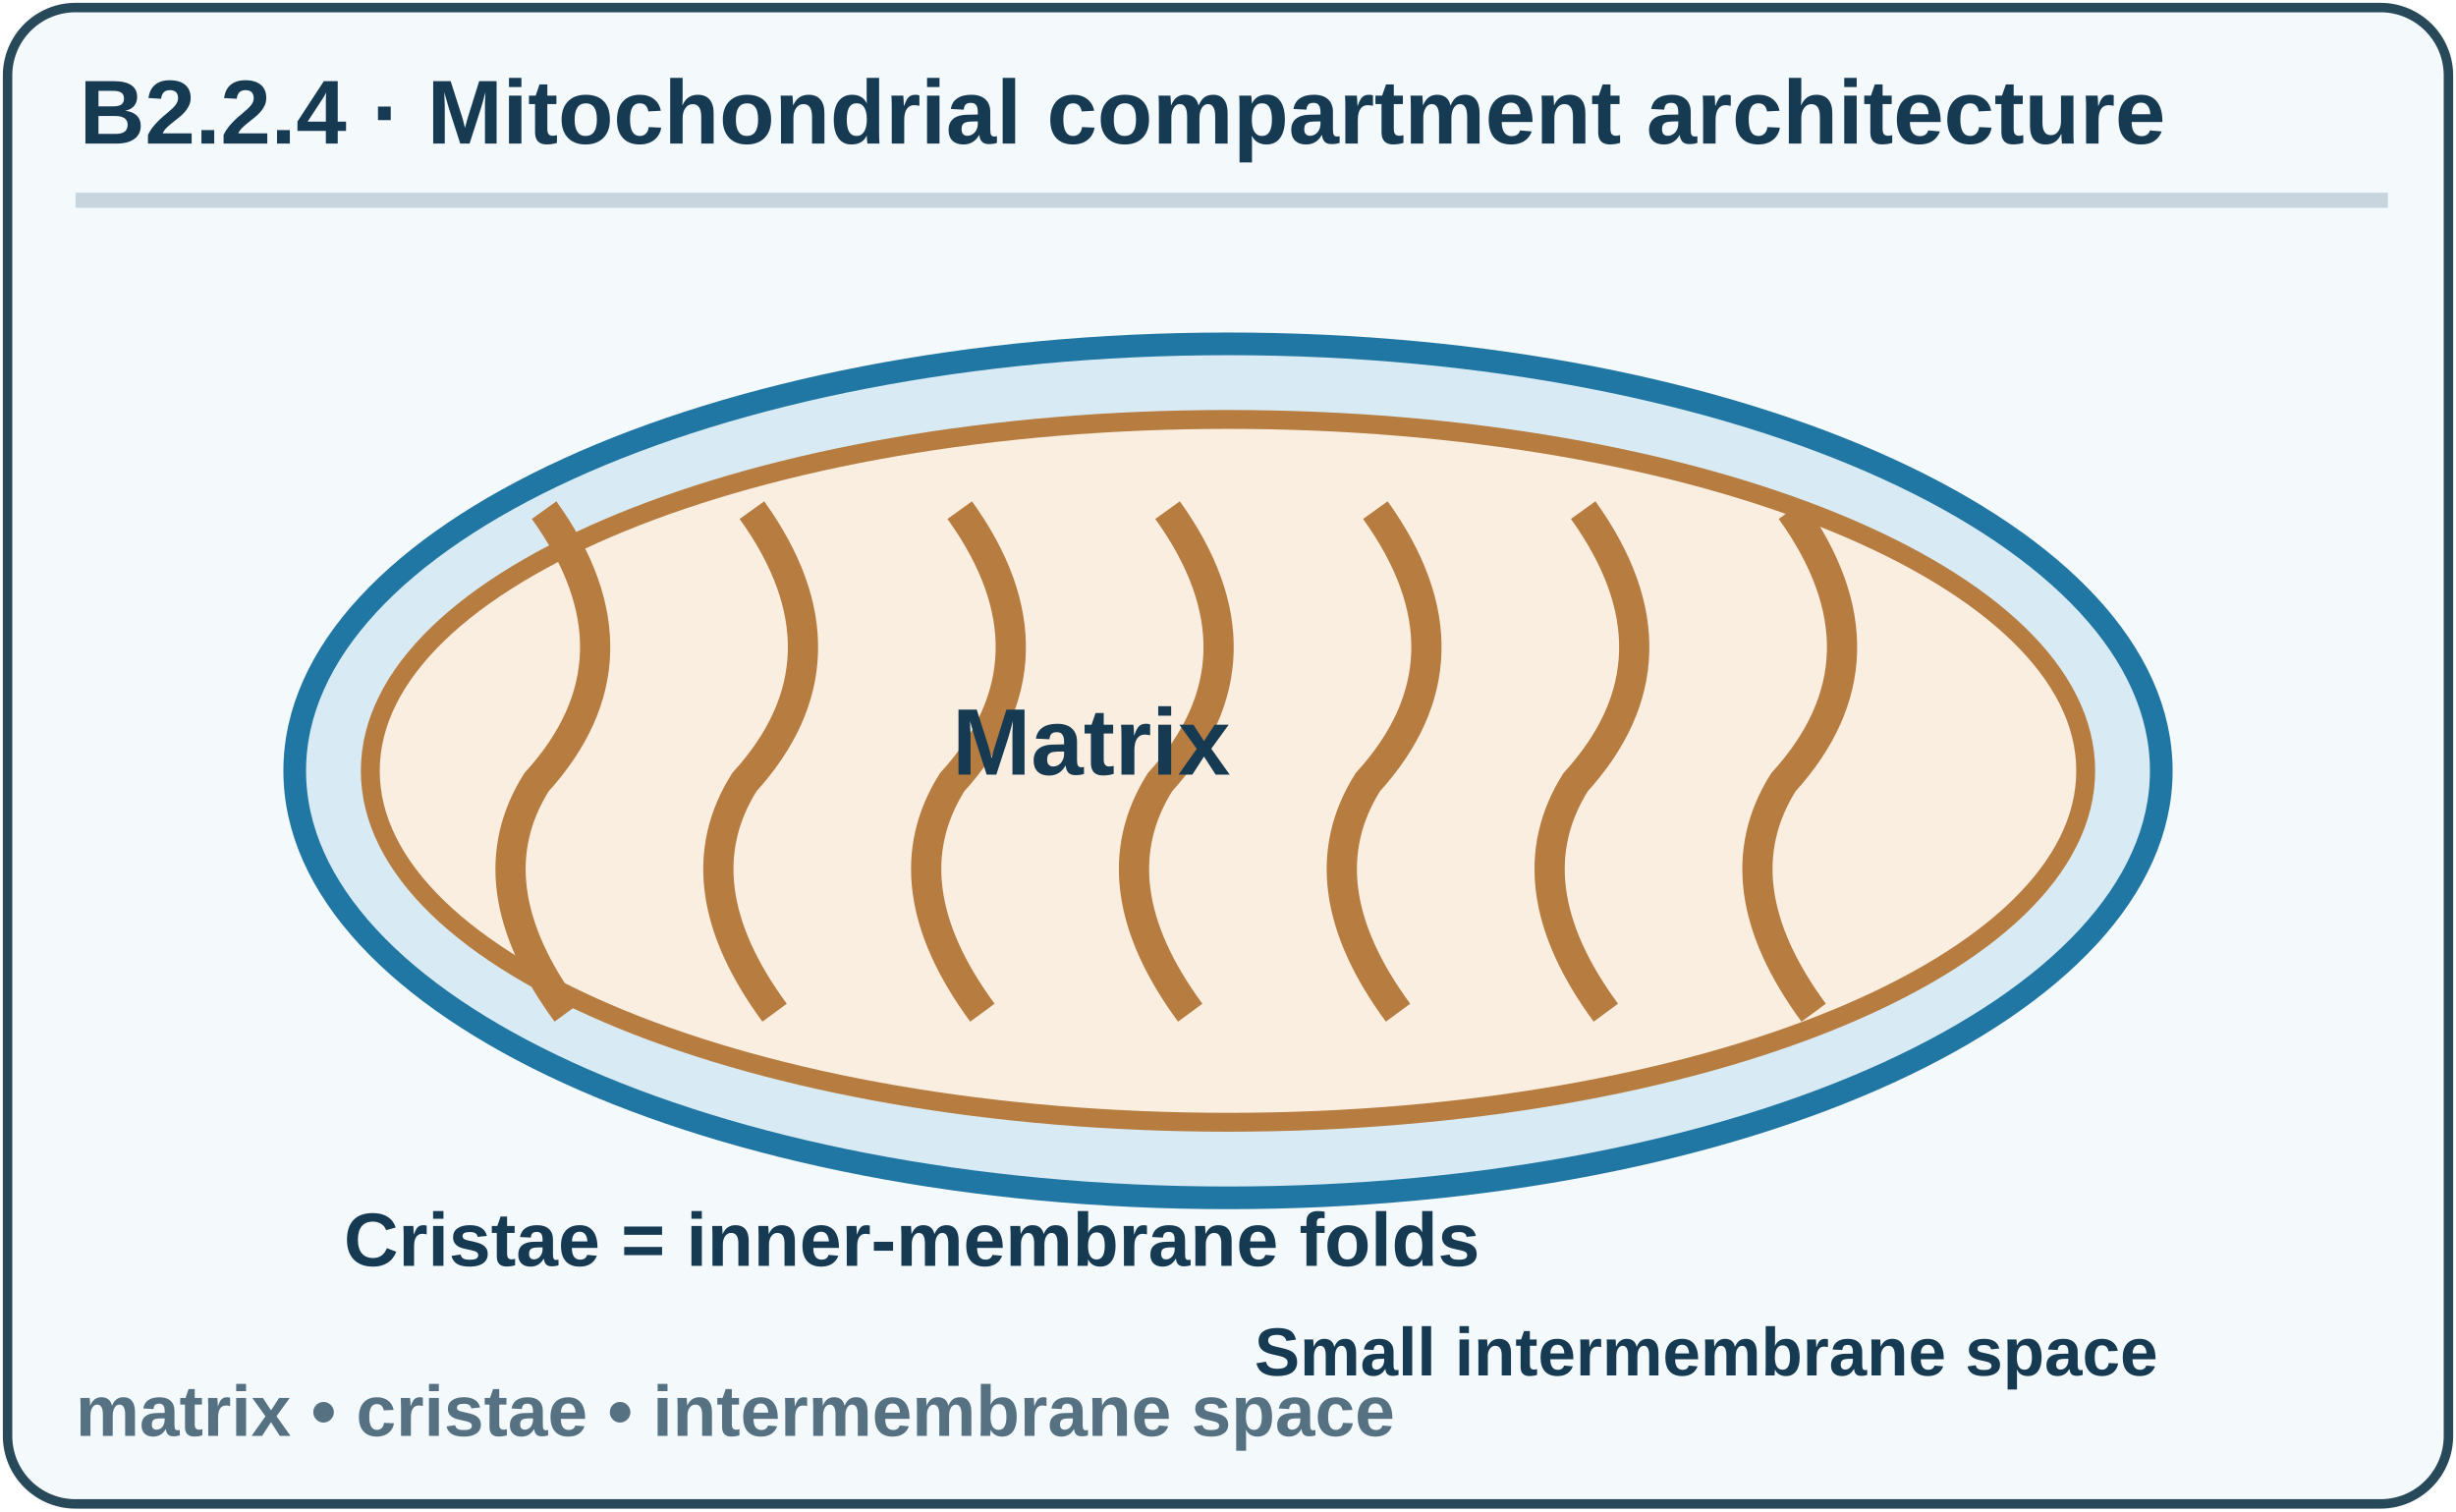
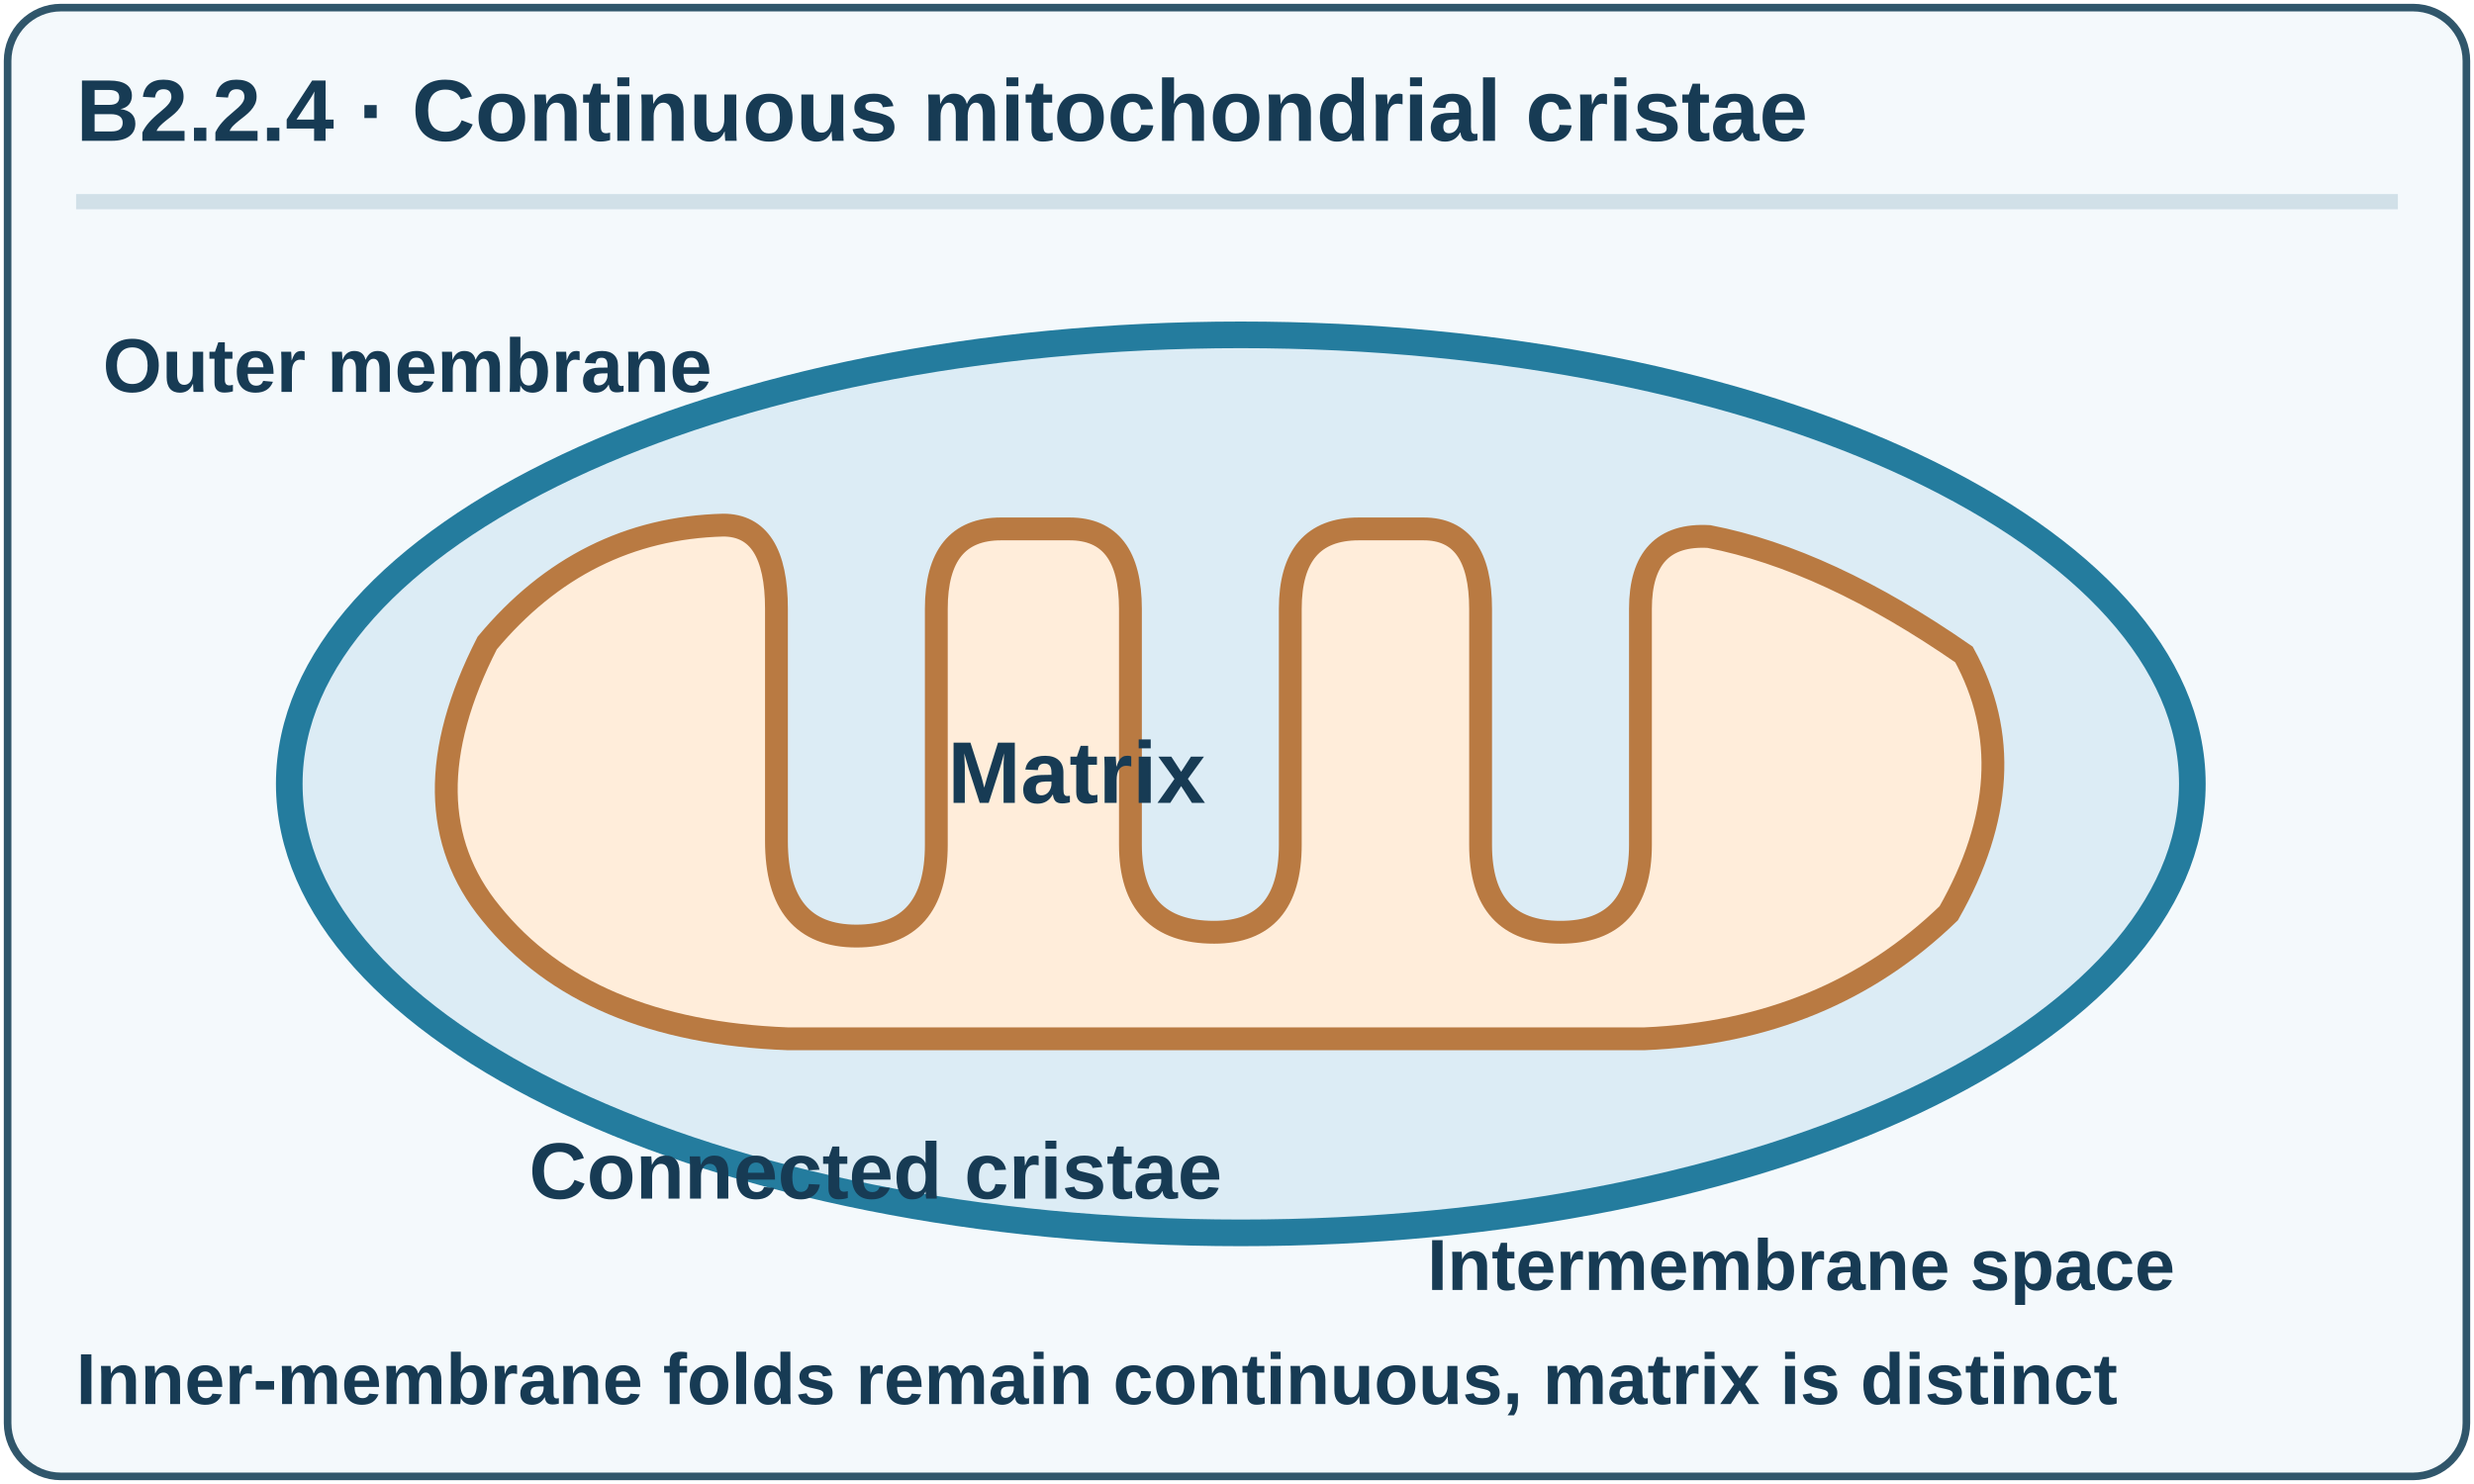
- <svg xmlns="http://www.w3.org/2000/svg" viewBox="0 0 650 400" role="img" aria-labelledby="title desc">
+ <svg xmlns="http://www.w3.org/2000/svg" viewBox="0 0 650 390" role="img" aria-labelledby="title">
  <defs>
-     <marker id="arrow" refX="6" refY="3" markerWidth="7" markerHeight="7" orient="auto">
-       <path d="M0 0 L6 3 L0 6" fill="#2177a4" />
+     <marker id="tip" markerWidth="7" markerHeight="7" refX="6" refY="3" orient="auto">
+       <path d="M0 0 L6 3 L0 6" fill="#268ca4" />
    </marker>
  </defs>
-   <rect x="2" y="2" width="646" height="396" rx="18" fill="#f4f9fc" stroke="#28495a" stroke-width="2.5" />
-   <text x="21" y="38" font-family="Arial,sans-serif" font-size="24" font-weight="600" fill="#173a53">B2.2.4 · Mitochondrial compartment architecture</text>
-   <line x1="20" y1="53" x2="632" y2="53" stroke="#c8d5de" stroke-width="4" />
-   <ellipse cx="325" cy="204" rx="247" ry="113" fill="#d8ebf4" stroke="#2177a4" stroke-width="6" />
-   <ellipse cx="325" cy="204" rx="227" ry="93" fill="#faeee0" stroke="#b77c40" stroke-width="5" />
-   <path d="M144 135 Q172 174 142 207 Q125 234 150 268" stroke="#b77c40" stroke-width="8" fill="none" />
-   <path d="M199 135 Q227 174 197 207 Q180 234 205 268" stroke="#b77c40" stroke-width="8" fill="none" />
-   <path d="M254 135 Q282 174 252 207 Q235 234 260 268" stroke="#b77c40" stroke-width="8" fill="none" />
-   <path d="M309 135 Q337 174 307 207 Q290 234 315 268" stroke="#b77c40" stroke-width="8" fill="none" />
-   <path d="M364 135 Q392 174 362 207 Q345 234 370 268" stroke="#b77c40" stroke-width="8" fill="none" />
-   <path d="M419 135 Q447 174 417 207 Q400 234 425 268" stroke="#b77c40" stroke-width="8" fill="none" />
-   <path d="M474 135 Q502 174 472 207 Q455 234 480 268" stroke="#b77c40" stroke-width="8" fill="none" />
-   <text x="252" y="205" font-family="Arial,sans-serif" font-size="25" font-weight="600" fill="#173a53">Matrix</text>
-   <text x="91" y="335" font-family="Arial,sans-serif" font-size="20" font-weight="600" fill="#173a53">Cristae = inner-membrane folds</text>
-   <text x="332" y="364" font-family="Arial,sans-serif" font-size="18" font-weight="600" fill="#173a53">Small intermembrane space</text>
-   <text x="20" y="380" font-family="Arial,sans-serif" font-size="19" font-weight="600" fill="#567182">matrix • cristae • intermembrane space</text>
+   <rect x="2" y="2" width="646" height="386" rx="14" fill="#f4f9fc" stroke="#30566b" stroke-width="2" />
+   <text x="20" y="37" fill="#173b54" font-family="Arial,sans-serif" font-size="23" font-weight="600">B2.2.4 · Continuous mitochondrial cristae</text>
+   <path d="M20 53 L630 53" fill="none" stroke="#d1e0e8" stroke-width="4" />
+   <ellipse cx="326" cy="206" rx="250" ry="118" fill="#dcecf5" stroke="#247c9e" stroke-width="7" />
+   <path d="M128 169 Q153 139 190 138 Q204 138 204 160 L204 221 Q204 246 225 246 Q246 246 246 222 L246 160 Q246 139 263 139 L281 139 Q297 139 297 160 L297 222 Q297 245 319 245 Q339 245 339 222 L339 160 Q339 139 357 139 L374 139 Q389 139 389 160 L389 222 Q389 245 410 245 Q431 245 431 222 L431 160 Q431 140 449 141 Q480 147 516 172 Q533 203 512 240 Q480 271 432 273 L207 273 Q154 271 129 240 Q106 212 128 169 Z" fill="#ffedda" stroke="#b97a42" stroke-width="6" />
+   <text x="249" y="211" fill="#173b54" font-family="Arial,sans-serif" font-size="23" font-weight="600">Matrix</text>
+   <text x="139" y="315" fill="#173b54" font-family="Arial,sans-serif" font-size="21" font-weight="600">Connected cristae</text>
+   <text x="375" y="339" fill="#173b54" font-family="Arial,sans-serif" font-size="19" font-weight="600">Intermembrane space</text>
+   <text x="27" y="103" fill="#173b54" font-family="Arial,sans-serif" font-size="20" font-weight="600">Outer membrane</text>
+   <text x="20" y="369" fill="#173b54" font-family="Arial,sans-serif" font-size="19" font-weight="600">Inner-membrane folds remain continuous, matrix is distinct</text>
</svg>
